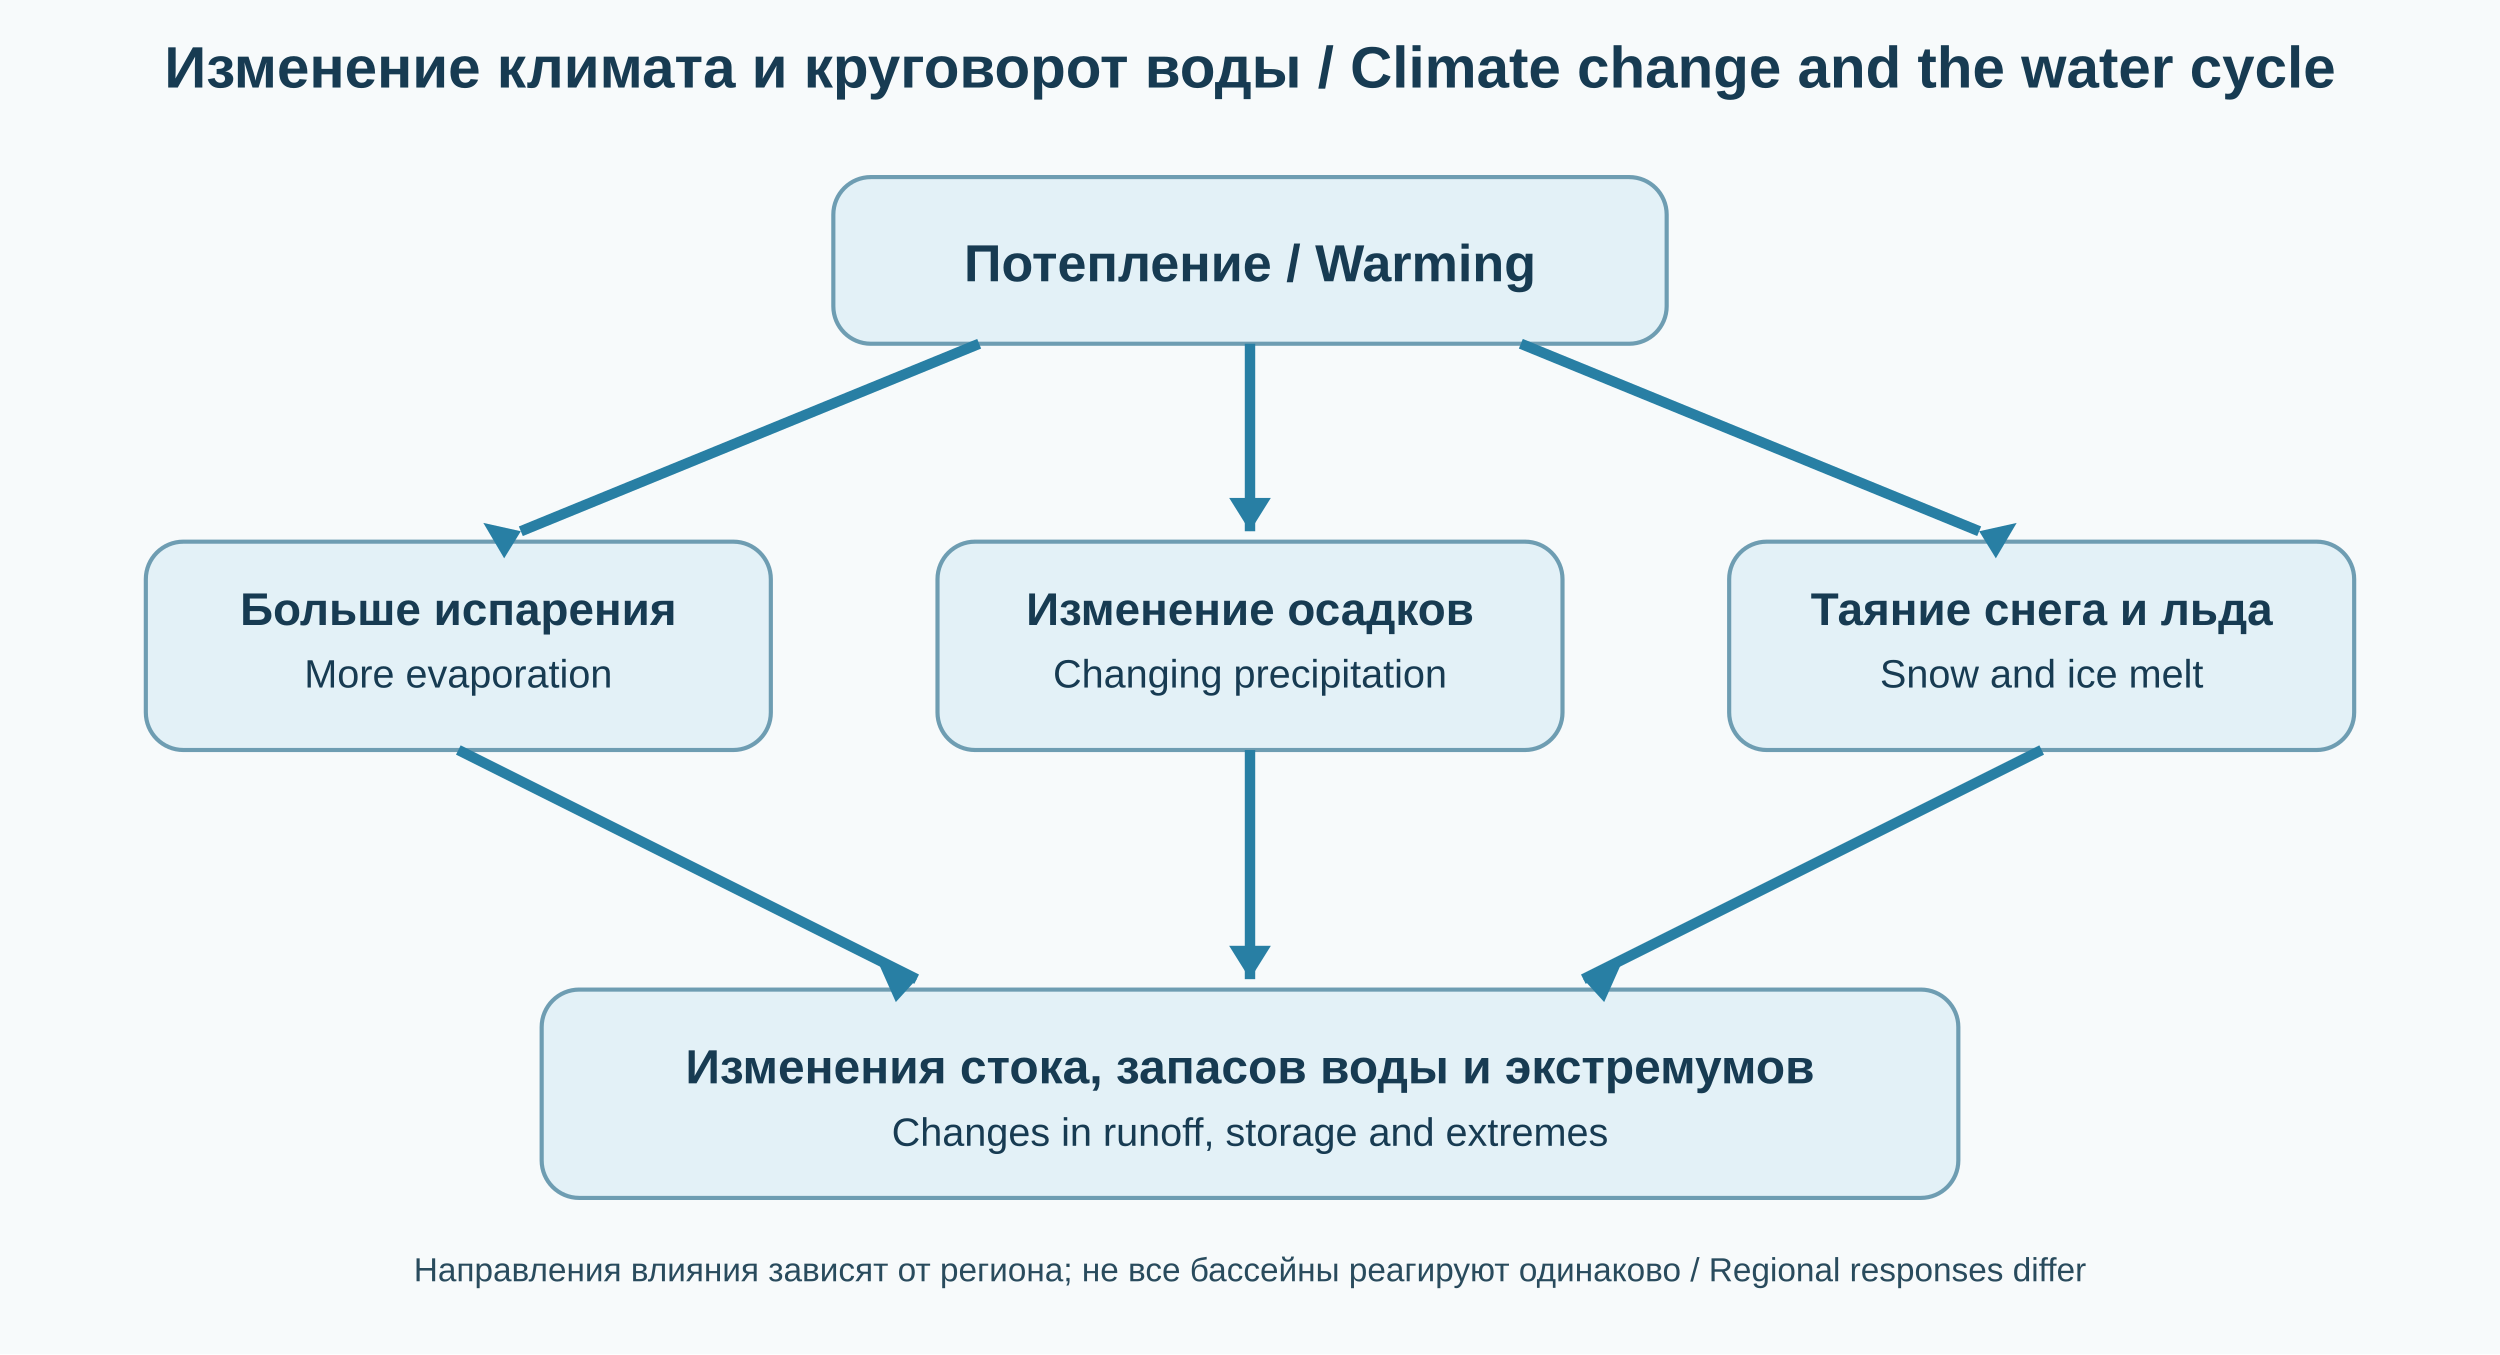
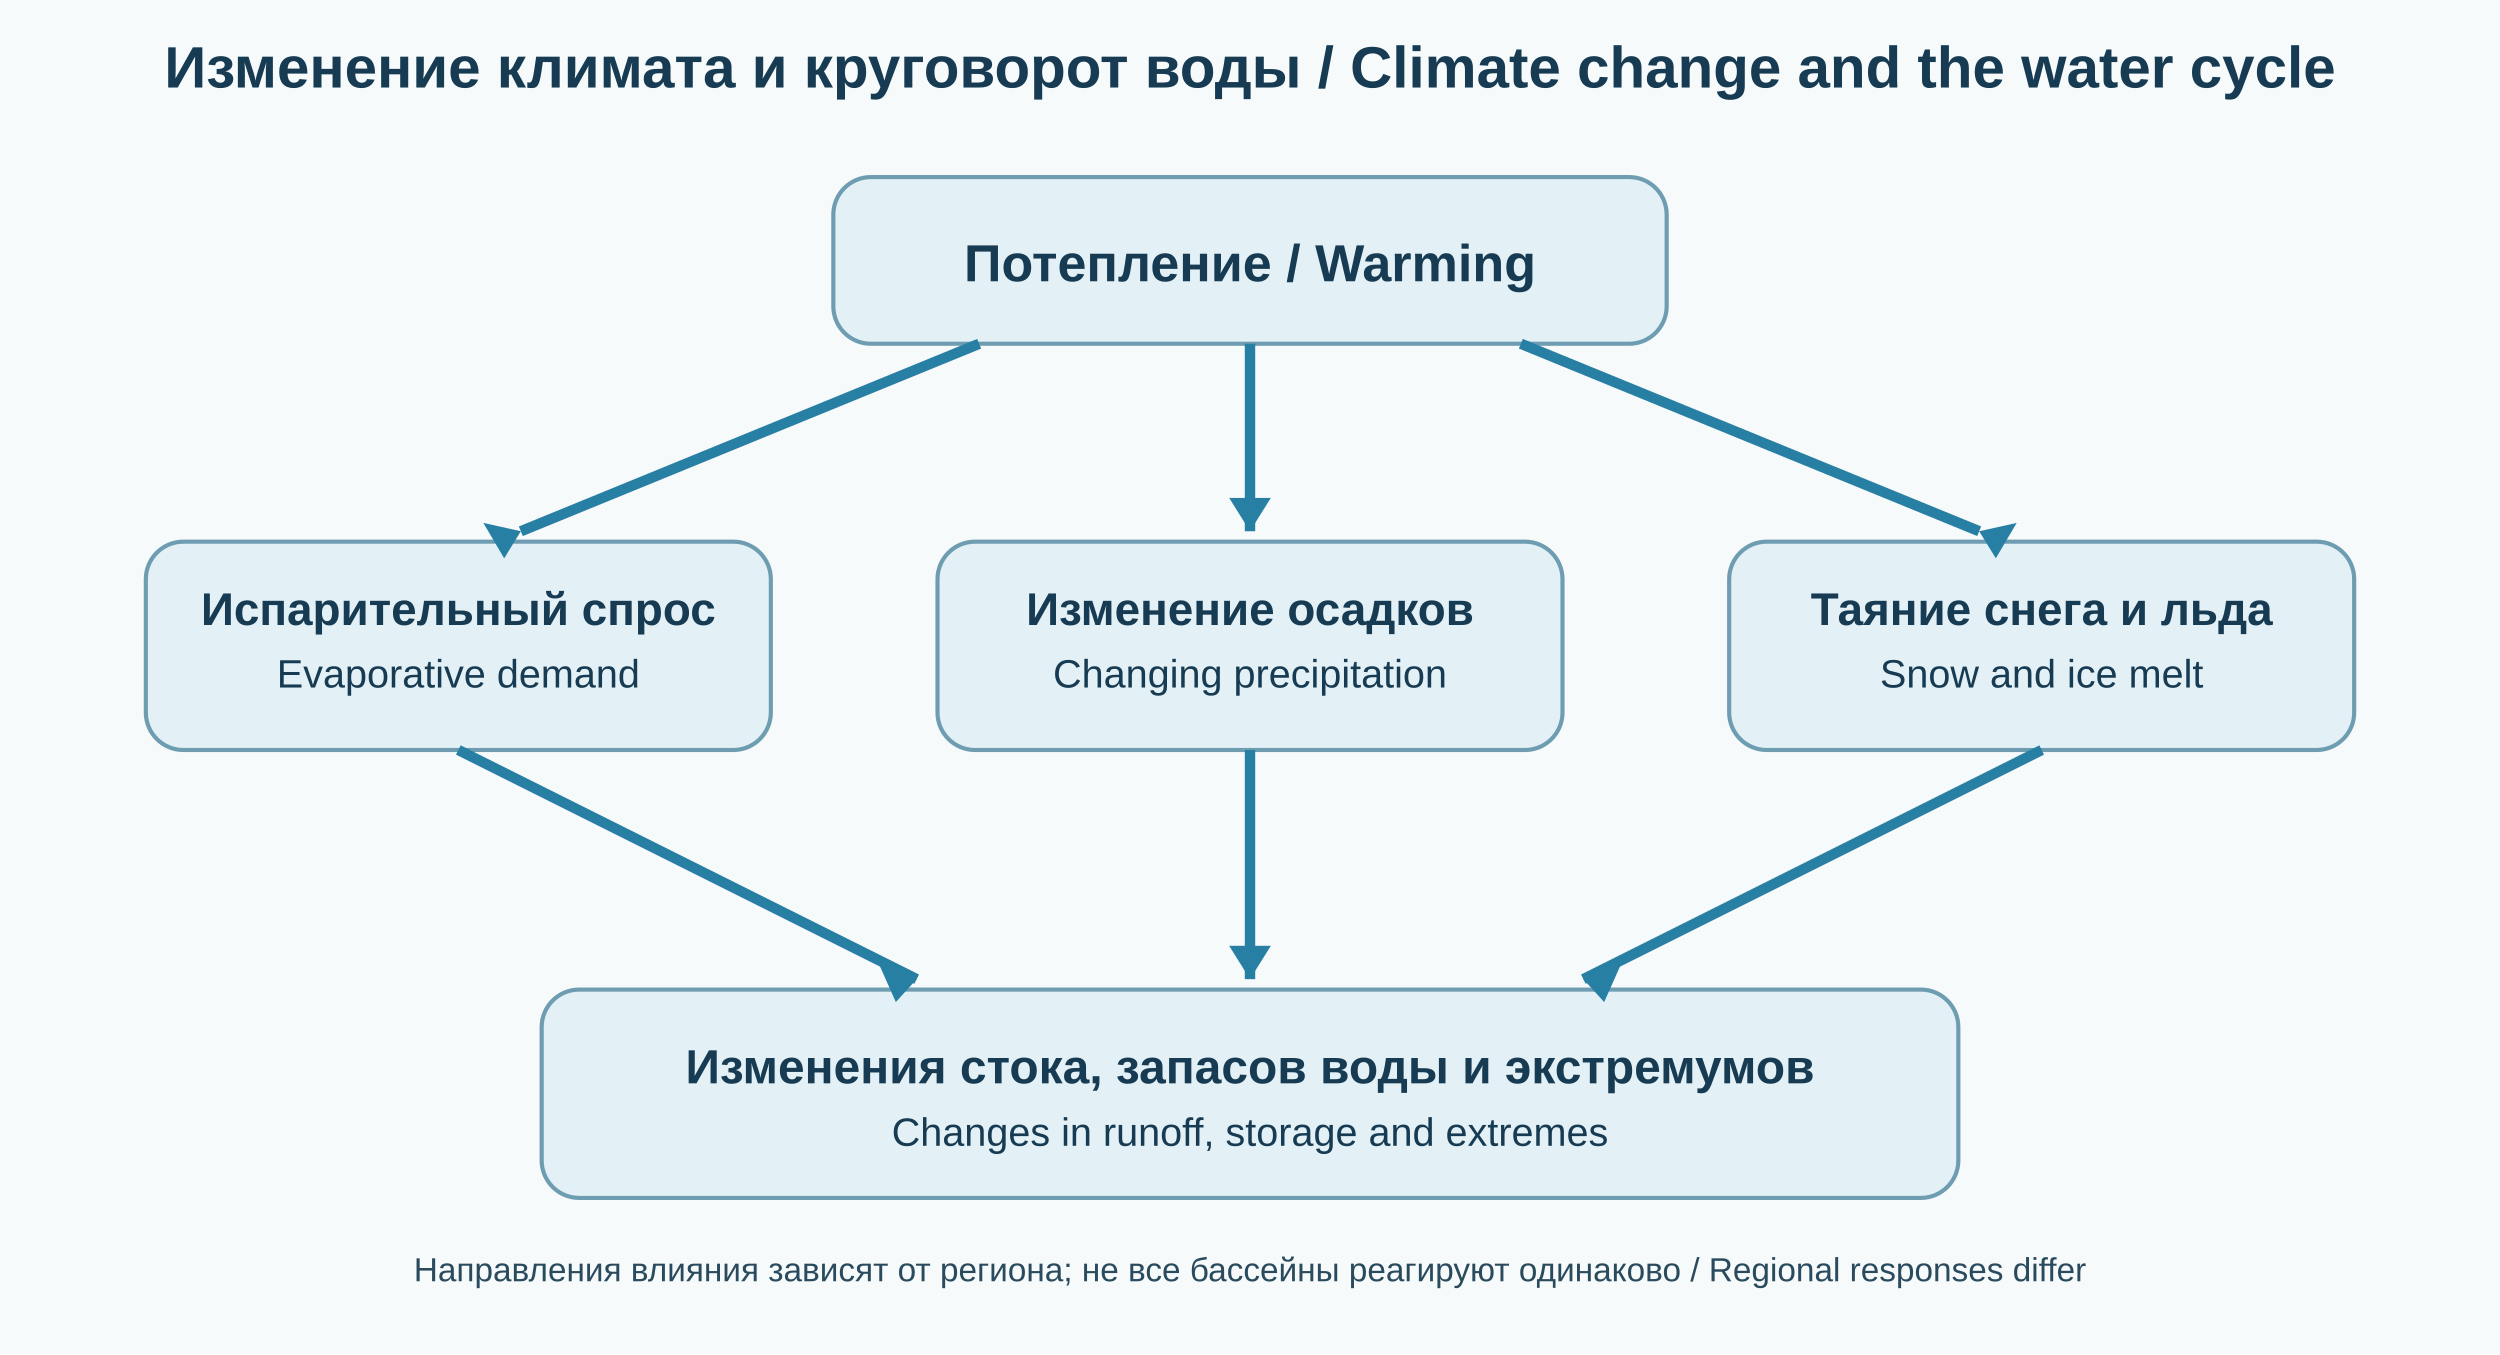
<svg xmlns="http://www.w3.org/2000/svg" viewBox="0 0 1200 650" role="img" aria-labelledby="t d">
  <rect width="1200" height="650" fill="#f7fafb" />
  <text x="600" y="42" text-anchor="middle" font-family="Arial" font-size="28" font-weight="bold" fill="#173b52">Изменение климата и круговорот воды / Climate change and the water cycle</text>
  <g fill="#e3f1f7" stroke="#6e9db2" stroke-width="2">
    <rect x="400" y="85" width="400" height="80" rx="18" />
    <rect x="70" y="260" width="300" height="100" rx="18" />
    <rect x="450" y="260" width="300" height="100" rx="18" />
    <rect x="830" y="260" width="300" height="100" rx="18" />
    <rect x="260" y="475" width="680" height="100" rx="18" />
  </g>
  <g font-family="Arial" text-anchor="middle" fill="#173b52">
    <text x="600" y="135" font-size="25" font-weight="bold">Потепление / Warming</text>
-     <text x="220" y="300" font-size="22" font-weight="bold">Больше испарения</text>
-     <text x="220" y="330" font-size="19">More evaporation</text>
+     <text x="220" y="300" font-size="22" font-weight="bold">Испарительный спрос</text>
+     <text x="220" y="330" font-size="19">Evaporative demand</text>
    <text x="600" y="300" font-size="22" font-weight="bold">Изменение осадков</text>
    <text x="600" y="330" font-size="19">Changing precipitation</text>
    <text x="980" y="300" font-size="22" font-weight="bold">Таяние снега и льда</text>
    <text x="980" y="330" font-size="19">Snow and ice melt</text>
    <text x="600" y="520" font-size="23" font-weight="bold">Изменения стока, запасов воды и экстремумов</text>
    <text x="600" y="550" font-size="19">Changes in runoff, storage and extremes</text>
  </g>
  <g stroke="#287fa4" stroke-width="5" fill="none">
    <path d="M470 165 250 255" />
    <path d="M600 165 600 255" />
    <path d="M730 165 950 255" />
    <path d="M220 360 440 470" />
    <path d="M600 360 600 470" />
    <path d="M980 360 760 470" />
  </g>
  <g fill="#287fa4">
    <path d="M250 255 l-18 -4 10 17Z" />
    <path d="M600 255 l-10 -16 20 0Z" />
    <path d="M950 255 l18 -4 -10 17Z" />
    <path d="M440 470 l-18 -7 8 18Z" />
    <path d="M600 470 l-10 -16 20 0Z" />
    <path d="M760 470 l18 -7 -8 18Z" />
  </g>
  <text x="600" y="615" text-anchor="middle" font-family="Arial" font-size="16" fill="#294b5d">Направления влияния зависят от региона; не все бассейны реагируют одинаково / Regional responses differ</text>
</svg>
